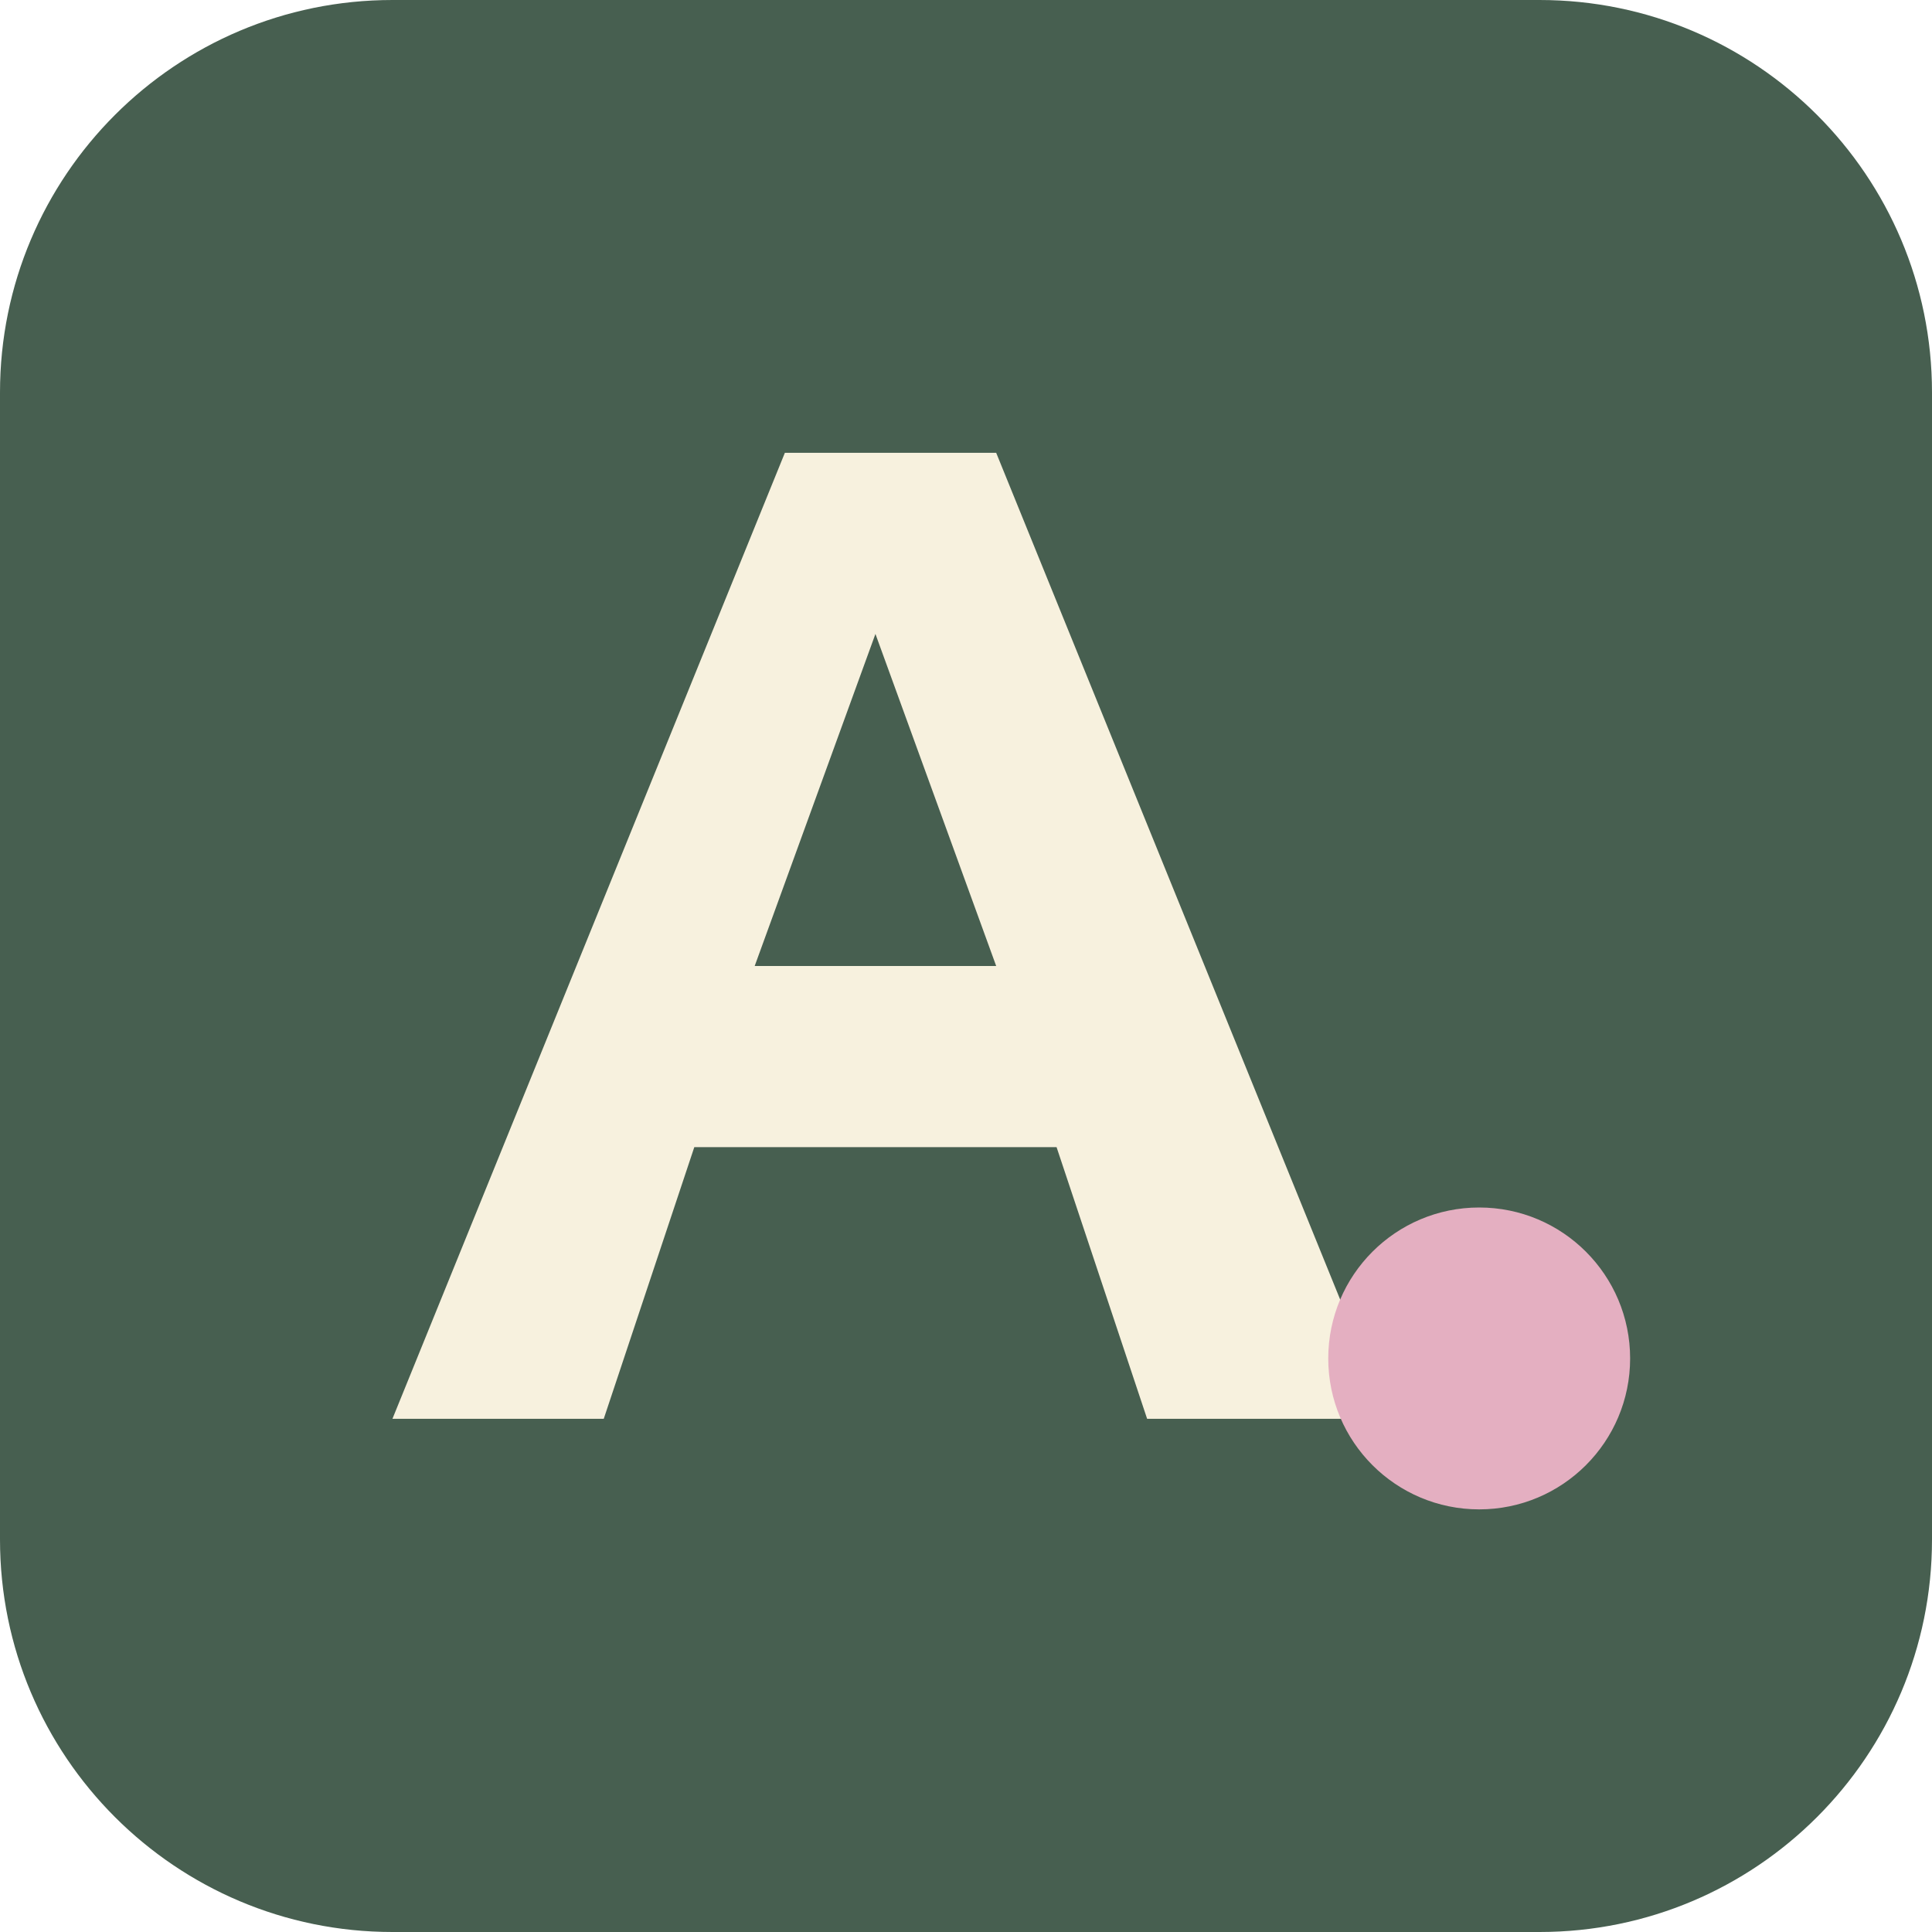
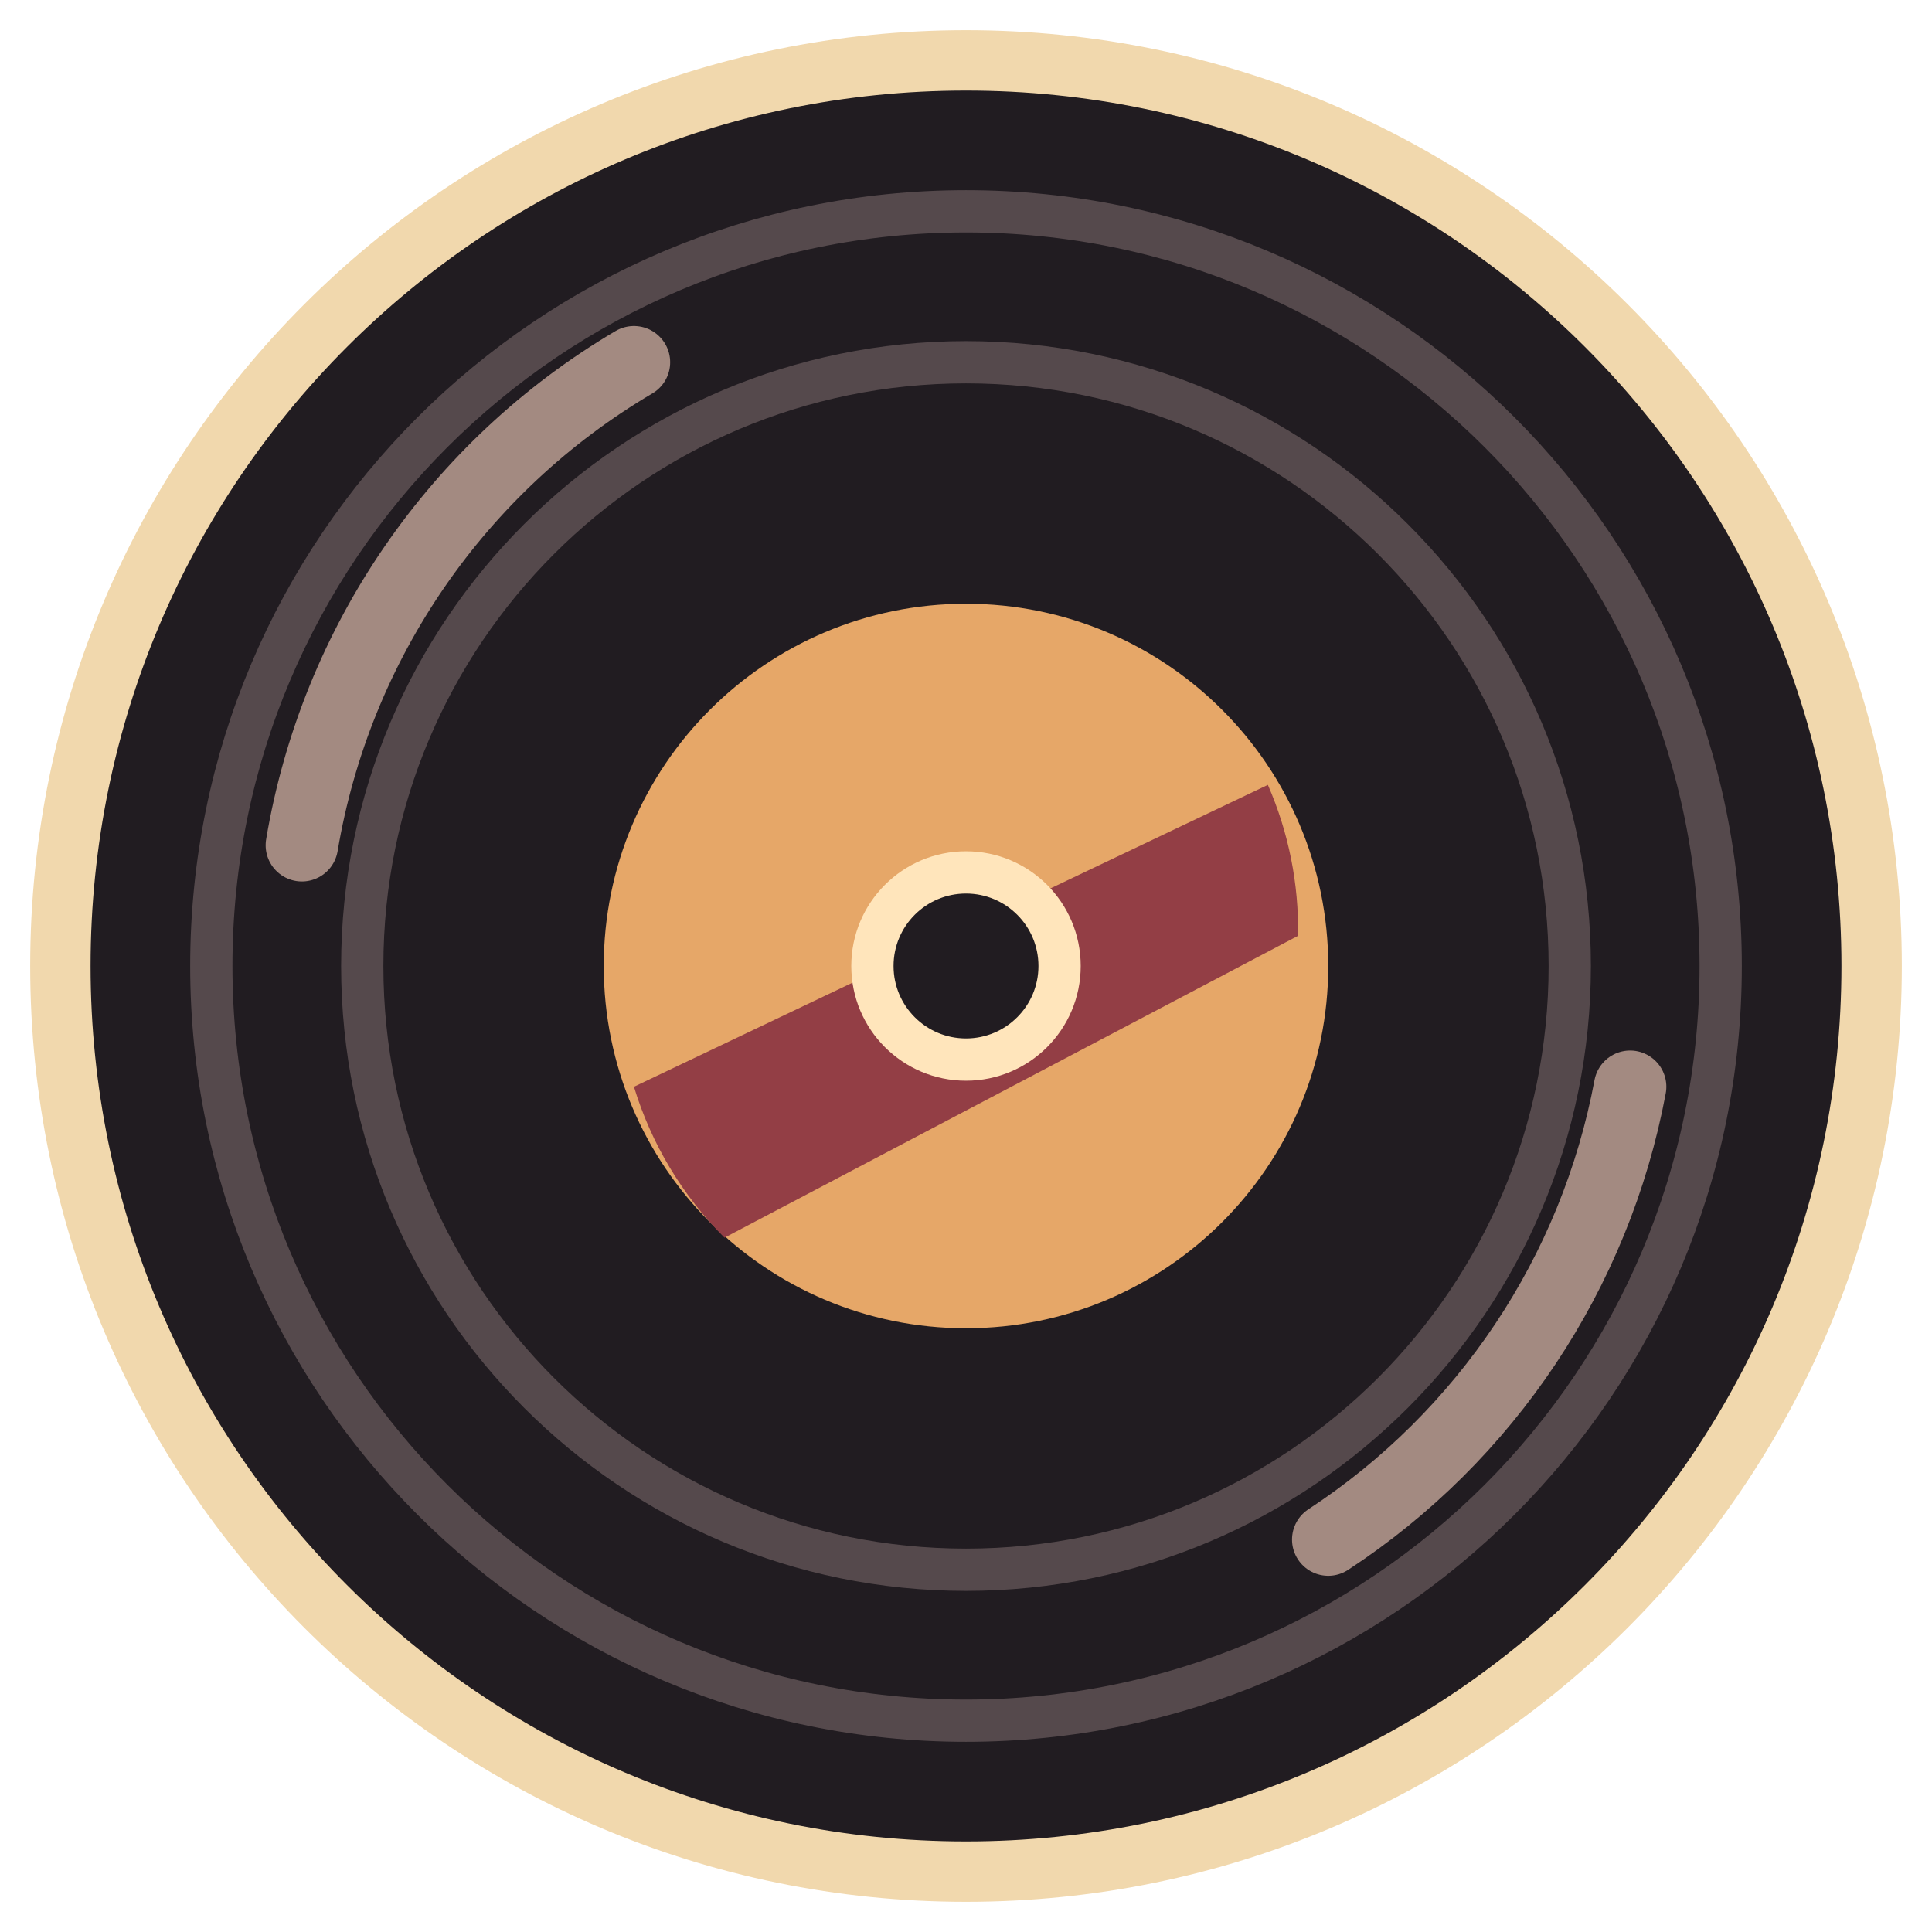
<svg xmlns="http://www.w3.org/2000/svg" viewBox="0 0 64 64">
-   <rect width="64" height="64" rx="13" fill="#475f50" />
-   <path d="m13 47 13-32h7l13 32h-8l-3-9H23l-3 9Zm12-15h8l-4-11Z" fill="#f7f1de" />
-   <circle cx="49" cy="45" r="5" fill="#e4afc1" />
+   <circle cx="32" cy="32" r="30" fill="#211c21" stroke="#f1d8ad" stroke-width="2" />
+   <g fill="none" stroke="#55494c" stroke-width="1.4">
+     <circle cx="32" cy="32" r="25" />
+     <circle cx="32" cy="32" r="20" />
+   </g>
+   <path d="M10 28a23 23 0 0 1 11-16m23 39a23 23 0 0 0 10-15" fill="none" stroke="#a38a81" stroke-width="2.4" stroke-linecap="round" />
+   <circle cx="32" cy="32" r="12" fill="#e6a768" />
+   <path d="M21 36a12 12 0 0 0 3 5l19-10a12 12 0 0 0-1-5z" fill="#933e45" />
+   <circle cx="32" cy="32" r="3.1" fill="#211c21" stroke="#ffe5bb" stroke-width="1.4" />
</svg>
